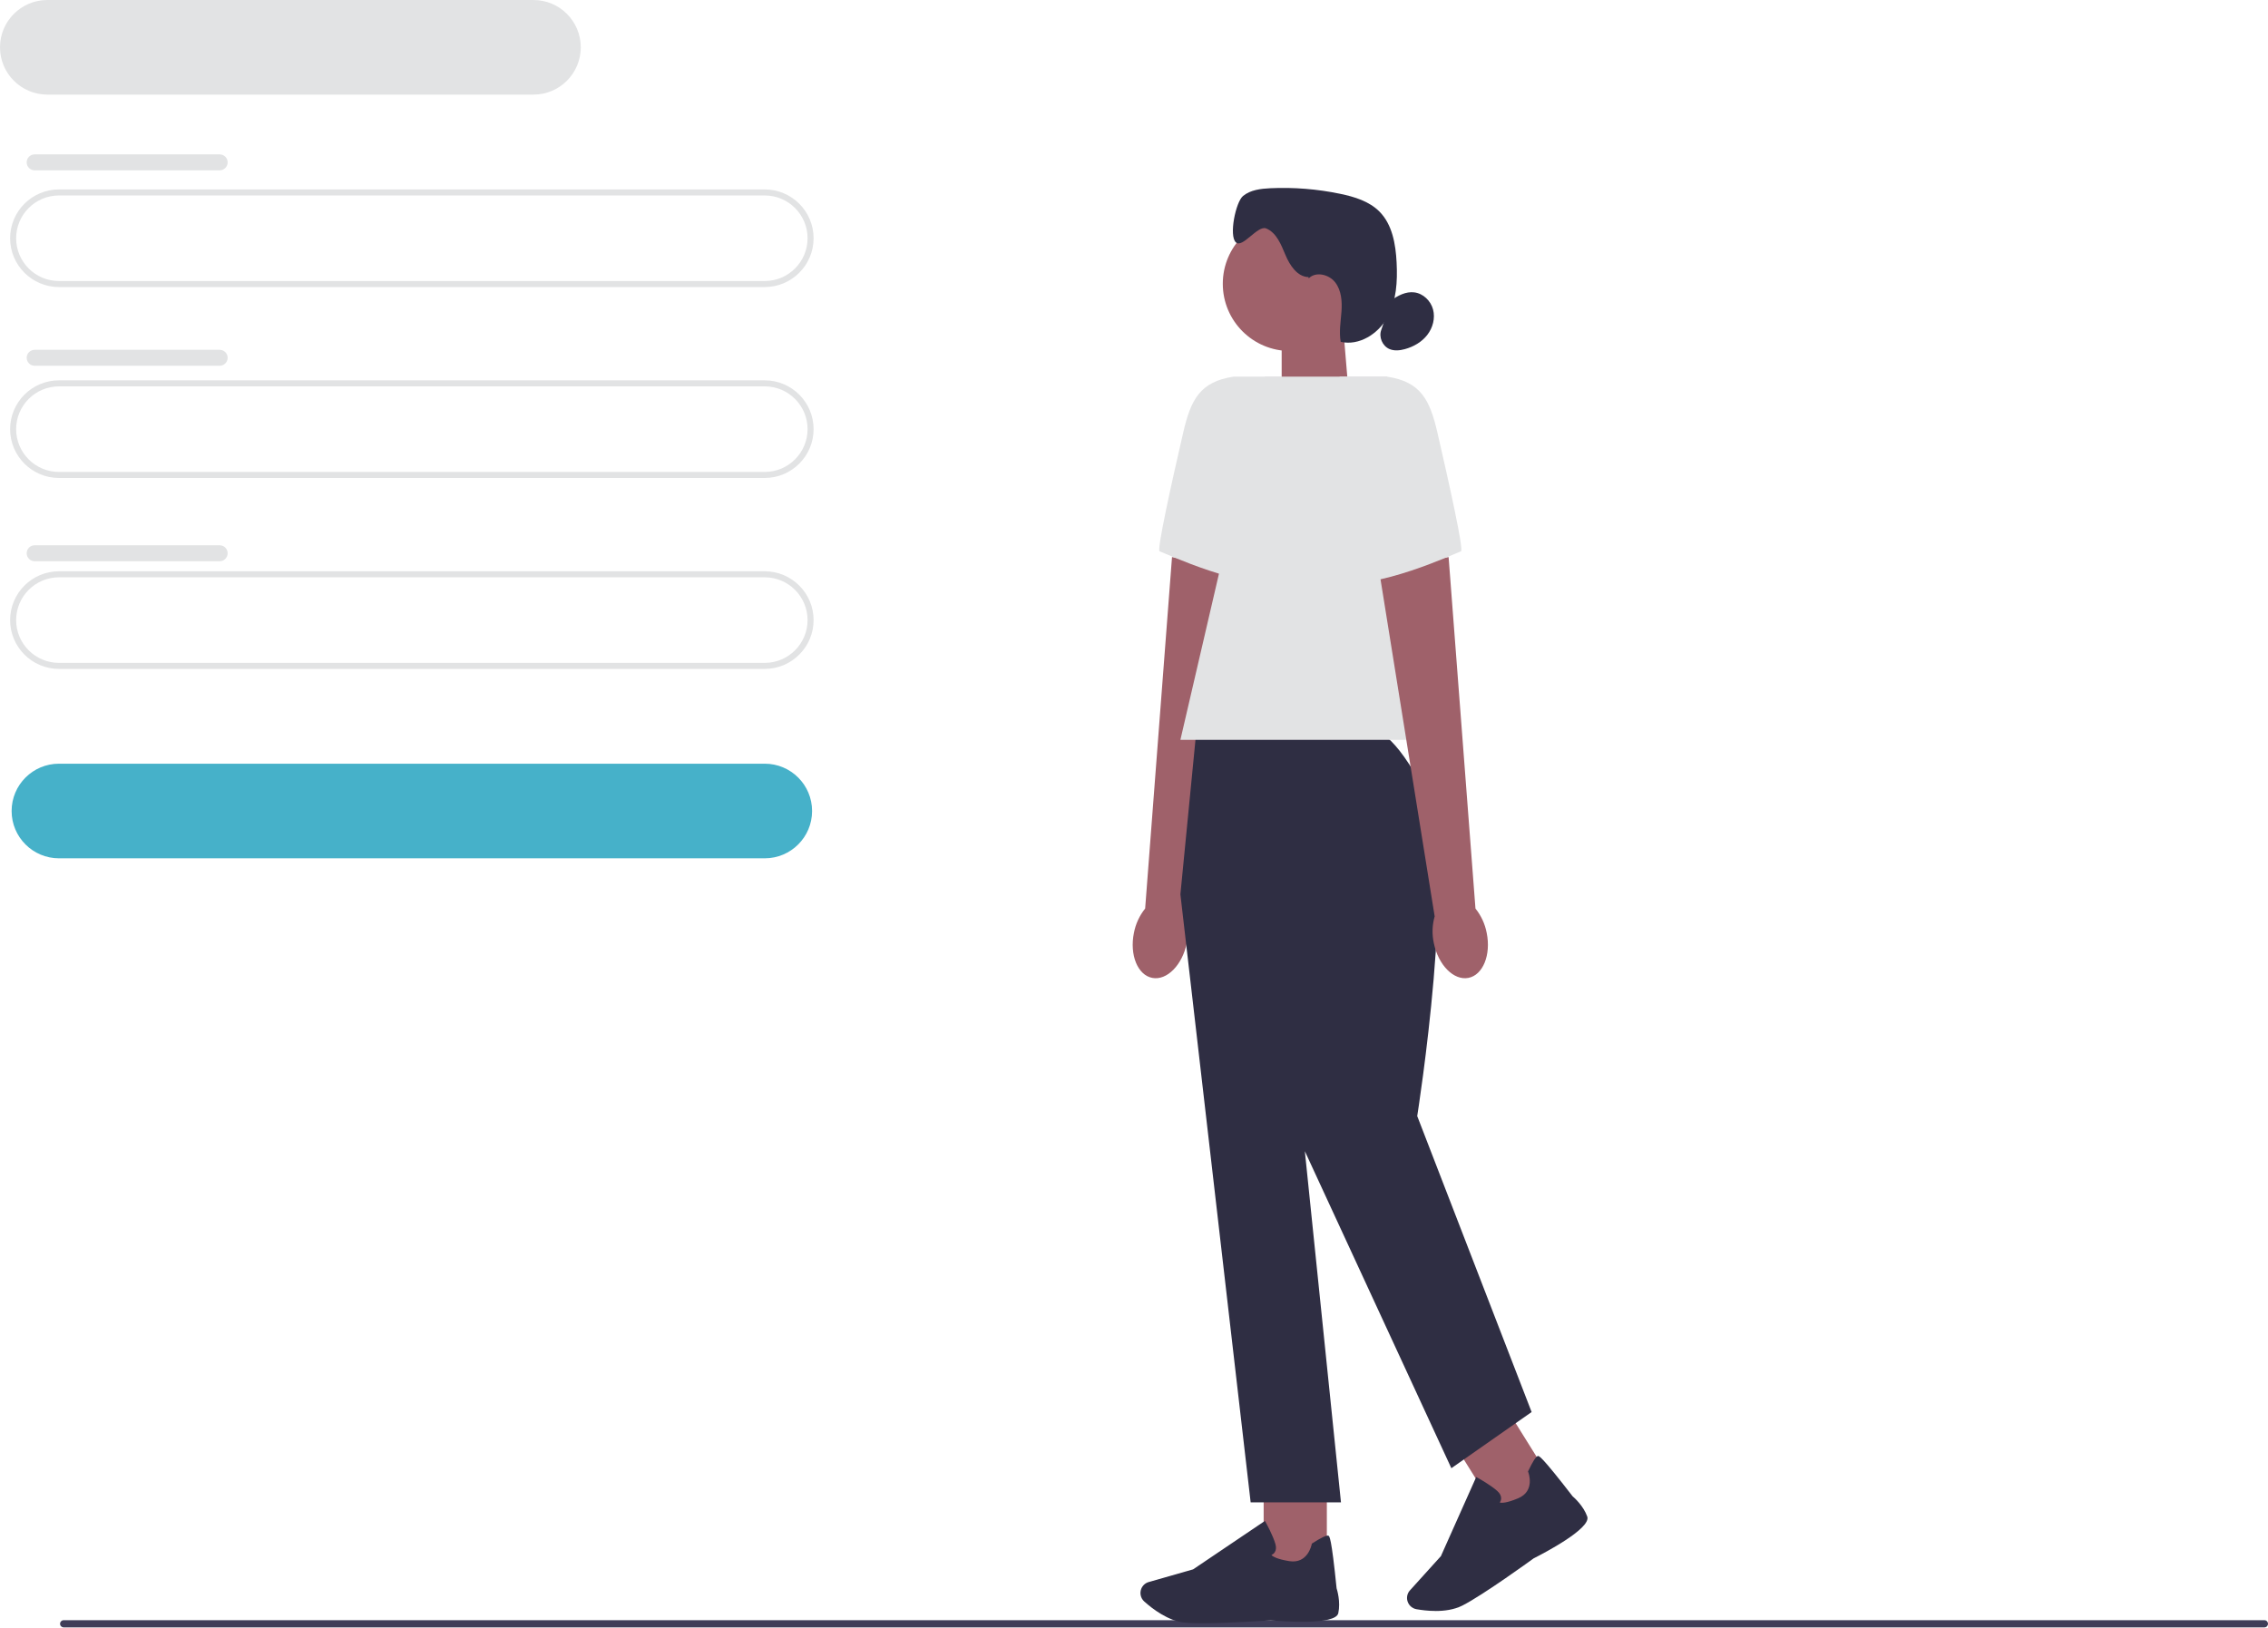
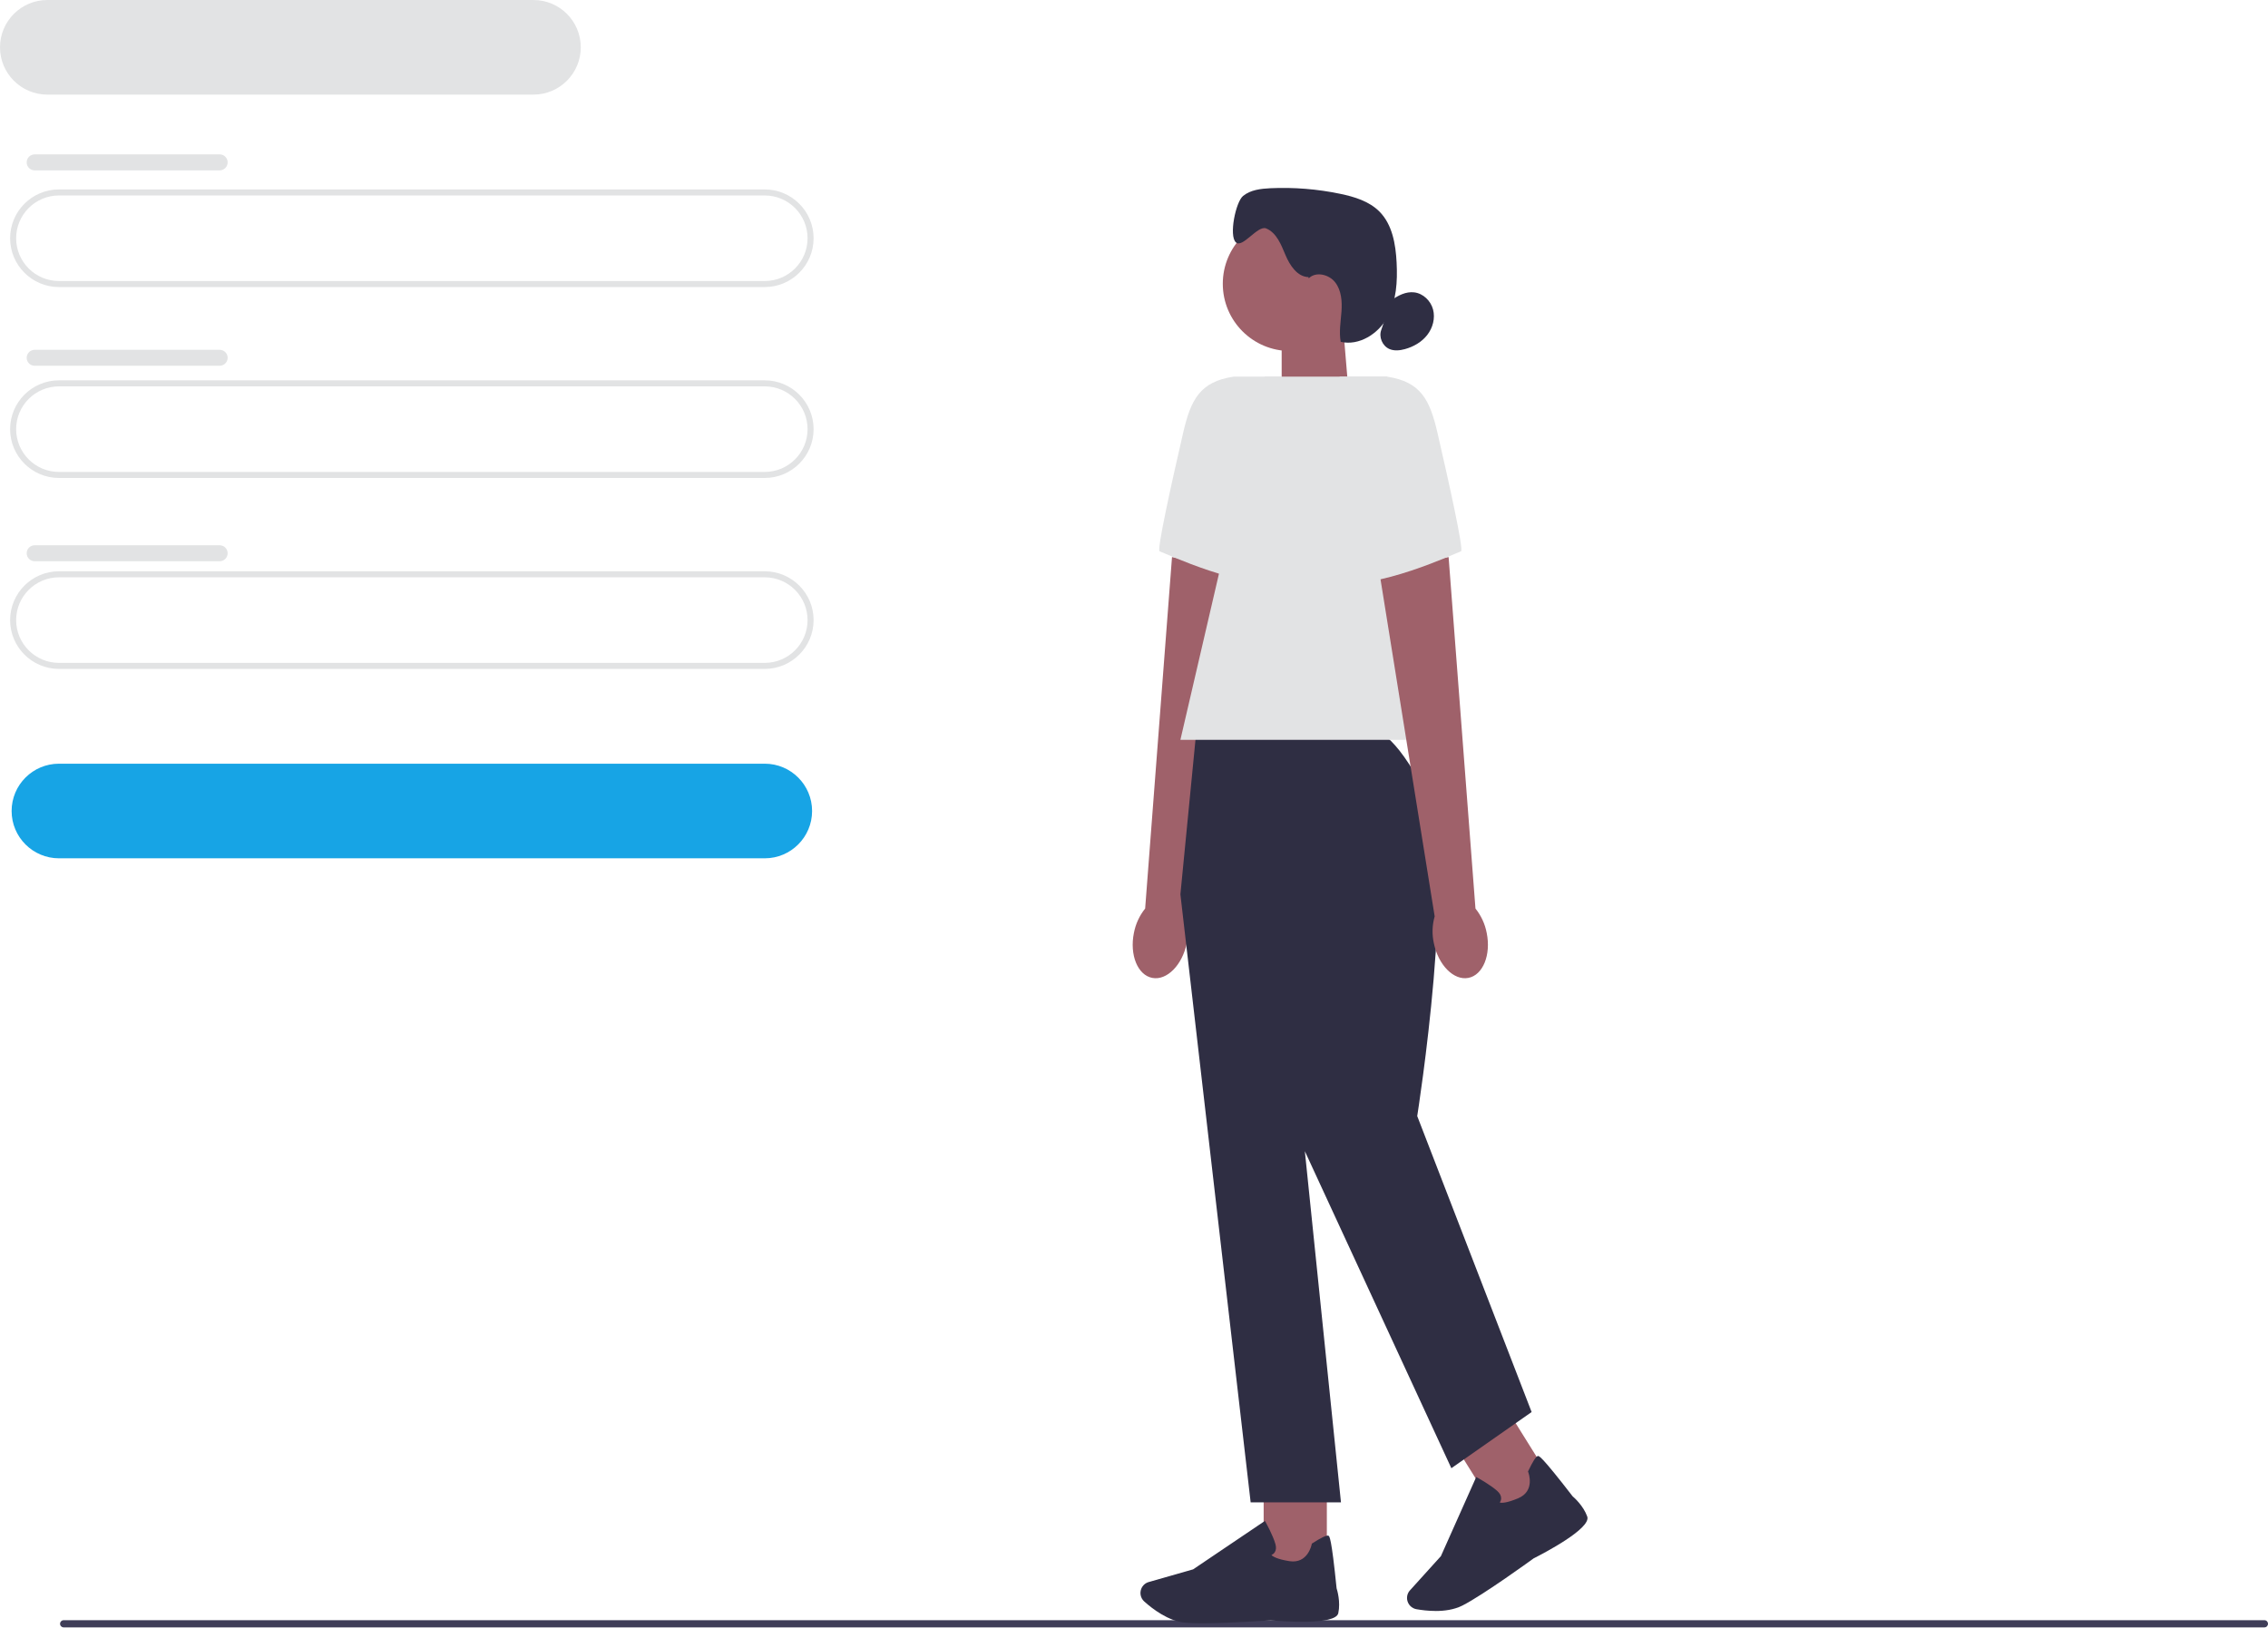
<svg xmlns="http://www.w3.org/2000/svg" width="751.57" height="539.42" viewBox="0 0 751.57 539.42">
  <path d="m19.9,538.23c0,.66.53,1.19,1.19,1.19h729.29c.66,0,1.19-.53,1.19-1.19s-.53-1.19-1.19-1.19H21.09c-.66,0-1.19.53-1.19,1.19Z" fill="#3f3d58" />
  <path d="m253.43,95.15H19.53c-8.92,0-16.18-7.26-16.18-16.18s7.26-16.18,16.18-16.18h233.9c8.92,0,16.18,7.26,16.18,16.18s-7.26,16.18-16.18,16.18ZM19.53,64.79c-7.82,0-14.18,6.36-14.18,14.18s6.36,14.18,14.18,14.18h233.9c7.82,0,14.18-6.36,14.18-14.18s-6.36-14.18-14.18-14.18H19.53Z" fill="#e2e3e4" />
-   <path d="m253.43,284.5H19.53c-8.65,0-15.68-7.03-15.68-15.68s7.03-15.68,15.68-15.68h233.9c8.65,0,15.68,7.03,15.68,15.68s-7.03,15.68-15.68,15.68Z" fill="#46b1c9" />
+   <path d="m253.43,284.5H19.53c-8.65,0-15.68-7.03-15.68-15.68s7.03-15.68,15.68-15.68h233.9c8.65,0,15.68,7.03,15.68,15.68s-7.03,15.68-15.68,15.68Z" fill="#17a4e5" />
  <path d="m176.78,31.36H15.68C7.03,31.36,0,24.33,0,15.68S7.03,0,15.68,0h161.1c8.65,0,15.68,7.03,15.68,15.68s-7.03,15.68-15.68,15.68Z" fill="#e2e3e4" />
  <path d="m253.43,158.43H19.53c-8.92,0-16.18-7.26-16.18-16.18s7.26-16.18,16.18-16.18h233.9c8.92,0,16.18,7.26,16.18,16.18s-7.26,16.18-16.18,16.18Zm-233.9-30.36c-7.82,0-14.18,6.36-14.18,14.18s6.36,14.18,14.18,14.18h233.9c7.82,0,14.18-6.36,14.18-14.18s-6.36-14.18-14.18-14.18H19.53Z" fill="#e2e3e4" />
  <path d="m253.43,221.72H19.53c-8.92,0-16.18-7.26-16.18-16.18s7.26-16.18,16.18-16.18h233.9c8.92,0,16.18,7.26,16.18,16.18s-7.26,16.18-16.18,16.18Zm-233.9-30.36c-7.82,0-14.18,6.36-14.18,14.18s6.36,14.18,14.18,14.18h233.9c7.82,0,14.18-6.36,14.18-14.18s-6.36-14.18-14.18-14.18H19.53Z" fill="#e2e3e4" />
-   <rect x="8.84" y="51.17" width="66.6" height="5.29" rx="2.65" ry="2.65" fill="#e2e3e4" />
-   <rect x="8.84" y="115.95" width="66.6" height="5.29" rx="2.65" ry="2.65" fill="#e2e3e4" />
-   <rect x="8.84" y="180.74" width="66.6" height="5.29" rx="2.65" ry="2.65" fill="#e2e3e4" />
+   <path d="m11.49,51.17h61.3c1.46,0,2.65,1.18,2.65,2.65h0c0,1.46-1.19,2.65-2.65,2.65H11.49c-1.46,0-2.65-1.18-2.65-2.65h0c0-1.46,1.19-2.65,2.65-2.65Z" fill="#e2e3e4" />
+   <path d="m11.49,115.95h61.3c1.46,0,2.65,1.18,2.65,2.64h0c0,1.46-1.19,2.65-2.65,2.65H11.49c-1.46,0-2.65-1.18-2.65-2.64h0c0-1.46,1.19-2.65,2.65-2.65Z" fill="#e2e3e4" />
+   <path d="m11.49,180.74h61.3c1.46,0,2.65,1.18,2.65,2.65h0c0,1.46-1.19,2.64-2.65,2.64H11.49c-1.46,0-2.65-1.18-2.65-2.65h0c0-1.46,1.19-2.64,2.65-2.64Z" fill="#e2e3e4" />
  <g>
    <polygon points="447.08 132.26 424.72 139.62 424.72 107.43 445.01 107.43 447.08 132.26" fill="#9f616a" />
    <circle cx="427.49" cy="94.06" r="22.28" fill="#9f616a" />
-     <path d="m433.61,91.85c-3.73-.11-6.18-3.88-7.63-7.32-1.45-3.44-2.94-7.39-6.4-8.81-2.83-1.16-7.82,6.69-10.05,4.6-2.33-2.18-.06-13.37,2.41-15.38,2.47-2.01,5.85-2.4,9.03-2.55,7.76-.36,15.57.27,23.18,1.86,4.71.98,9.55,2.46,12.95,5.86,4.3,4.32,5.4,10.83,5.71,16.92.32,6.23-.04,12.75-3.07,18.2-3.03,5.45-9.37,9.47-15.45,8.08-.61-3.3.01-6.69.25-10.05.23-3.35-.01-6.97-2.06-9.64-2.04-2.67-6.42-3.73-8.8-1.36" fill="#2f2e43" />
-     <path d="m461.02,99.57c2.23-1.63,4.9-3,7.64-2.66,2.96.36,5.47,2.8,6.23,5.69.76,2.89-.09,6.07-1.93,8.43-1.83,2.36-4.56,3.92-7.44,4.7-1.67.45-3.5.64-5.09-.04-2.34-1.01-3.61-4-2.69-6.38" fill="#2f2e43" />
+     <path d="m433.61,91.85c-3.73-.11-6.18-3.88-7.63-7.32s-2.94-7.39-6.4-8.81c-2.83-1.16-7.82,6.69-10.05,4.6-2.33-2.18-.06-13.37,2.41-15.38,2.47-2.01,5.85-2.4,9.03-2.55,7.76-.36,15.57.27,23.18,1.86,4.71.98,9.55,2.46,12.95,5.86,4.3,4.32,5.4,10.83,5.71,16.92.32,6.23-.04,12.75-3.07,18.2s-9.37,9.47-15.45,8.08c-.61-3.3.01-6.69.25-10.05.23-3.35-.01-6.97-2.06-9.64-2.04-2.67-6.42-3.73-8.8-1.36" fill="#2f2e43" />
+     <path d="m461.02,99.57c2.23-1.63,4.9-3,7.64-2.66,2.96.36,5.47,2.8,6.23,5.69s-.09,6.07-1.93,8.43c-1.83,2.36-4.56,3.92-7.44,4.7-1.67.45-3.5.64-5.09-.04-2.34-1.01-3.61-4-2.69-6.38" fill="#2f2e43" />
    <g>
-       <path id="uuid-7c51491a-a3f2-4b96-8a09-2fdcda15a35d-178" d="m375.76,309.2c-1.49,7.32,1.24,14.01,6.08,14.94,4.84.93,9.97-4.26,11.45-11.58.63-2.92.53-5.94-.29-8.82l18.43-114.75-23.05-4.34-8.9,116.5c-1.89,2.36-3.16,5.12-3.72,8.06h0Z" fill="#9f616a" />
-       <path d="m424.48,124.85h-15.73c-11.12,1.69-14.14,7.62-16.67,18.58-3.86,16.72-8.79,38.98-7.81,39.31,1.57.52,28.35,13.12,42,10.24l-1.79-68.13Z" fill="#e2e3e4" />
+       <path id="uuid-00bc58e7-734f-4d7c-a085-03c0cd267642-36" d="m375.76,309.2c-1.49,7.32,1.24,14.01,6.08,14.94s9.97-4.26,11.45-11.58c.63-2.92.53-5.94-.29-8.82l18.43-114.75-23.05-4.34-8.9,116.5c-1.89,2.36-3.16,5.12-3.72,8.06h0Z" fill="#9f616a" />
+       <path d="m424.48,124.85h-15.73c-11.12,1.69-14.14,7.62-16.67,18.58-3.86,16.72-8.79,38.98-7.81,39.31,1.57.52,28.35,13.12,42,10.24l-1.79-68.13h0Z" fill="#e2e3e4" />
    </g>
    <rect x="418.75" y="490.36" width="20.94" height="29.71" fill="#9f616a" />
-     <path d="m398.36,538.05c-2.2,0-4.16-.05-5.64-.19-5.56-.51-10.87-4.62-13.54-7.02-1.2-1.08-1.58-2.8-.96-4.28h0c.45-1.06,1.34-1.86,2.45-2.17l14.7-4.2,23.8-16.06.27.48c.1.18,2.44,4.39,3.22,7.23.3,1.08.22,1.98-.23,2.68-.31.48-.75.76-1.1.92.43.45,1.78,1.37,5.94,2.03,6.07.96,7.35-5.33,7.4-5.59l.04-.21.18-.12c2.89-1.86,4.67-2.71,5.28-2.53.38.11,1.02.31,2.75,17.44.17.54,1.38,4.48.56,8.25-.89,4.1-18.81,2.69-22.4,2.37-.1.01-13.52.97-22.71.97Z" fill="#2f2e43" />
+     <path d="m398.36,538.05c-2.2,0-4.16-.05-5.64-.19-5.56-.51-10.87-4.62-13.54-7.02-1.2-1.08-1.58-2.8-.96-4.28h0c.45-1.06,1.34-1.86,2.45-2.17l14.7-4.2,23.8-16.06.27.48c.1.18,2.44,4.39,3.22,7.23.3,1.08.22,1.98-.23,2.68-.31.48-.75.76-1.1.92.43.45,1.78,1.37,5.94,2.03,6.07.96,7.35-5.33,7.4-5.59l.04-.21.18-.12c2.89-1.86,4.67-2.71,5.28-2.53.38.11,1.02.31,2.75,17.44.17.54,1.38,4.48.56,8.25-.89,4.1-18.81,2.69-22.4,2.37-.1.01-13.52.97-22.71.97h0Z" fill="#2f2e43" />
    <rect x="487.82" y="470.31" width="20.94" height="29.71" transform="translate(-181.25 337.18) rotate(-31.95)" fill="#9f616a" />
-     <path d="m475.72,533.98c-2.46,0-4.72-.3-6.33-.58-1.58-.28-2.82-1.54-3.08-3.12h0c-.18-1.14.15-2.29.93-3.14l10.25-11.34,11.7-26.22.48.26c.18.1,4.39,2.43,6.56,4.43.83.76,1.24,1.57,1.22,2.4-.01.58-.23,1.04-.45,1.37.6.16,2.23.22,6.11-1.42,5.66-2.39,3.42-8.41,3.32-8.66l-.08-.2.09-.19c1.47-3.11,2.52-4.77,3.14-4.94.39-.11,1.03-.28,11.56,13.35.43.36,3.54,3.07,4.84,6.7,1.41,3.95-14.54,12.24-17.75,13.86-.1.08-16.79,12.21-23.65,15.66-2.72,1.37-5.94,1.79-8.87,1.79Z" fill="#2f2e43" />
-     <path d="m455.11,241.91h-58.63l-5.32,54.54,23.28,201.52h29.93l-11.97-116.39,48.55,105.08,26.6-18.62-37.91-98.1s13.54-85.46,2.9-106.75c-10.64-21.28-17.43-21.28-17.43-21.28Z" fill="#2f2e43" />
+     <path d="m475.72,533.98c-2.46,0-4.72-.3-6.33-.58-1.58-.28-2.82-1.54-3.08-3.12h0c-.18-1.14.15-2.29.93-3.14l10.25-11.34,11.7-26.22.48.26c.18.1,4.39,2.43,6.56,4.43.83.76,1.24,1.57,1.22,2.4-.01.58-.23,1.04-.45,1.37.6.16,2.23.22,6.11-1.42,5.66-2.39,3.42-8.41,3.32-8.66l-.08-.2.09-.19c1.47-3.11,2.52-4.77,3.14-4.94.39-.11,1.03-.28,11.56,13.35.43.36,3.54,3.07,4.84,6.7,1.41,3.95-14.54,12.24-17.75,13.86-.1.08-16.79,12.21-23.65,15.66-2.72,1.37-5.94,1.79-8.87,1.79h0Z" fill="#2f2e43" />
+     <path d="m455.11,241.91h-58.63l-5.32,54.54,23.28,201.52h29.93l-11.97-116.39,48.55,105.08,26.6-18.62-37.91-98.1s13.54-85.46,2.9-106.75c-10.64-21.28-17.43-21.28-17.43-21.28h0Z" fill="#2f2e43" />
    <polygon points="484.28 245.23 391.16 245.23 419.1 124.85 459.67 124.85 484.28 245.23" fill="#e2e3e4" />
-     <path id="uuid-407a3abe-f78b-4b20-8293-778f9eb8e749-179" d="m492.66,309.2c1.49,7.32-1.24,14.01-6.08,14.94-4.84.93-9.97-4.26-11.45-11.58-.63-2.92-.53-5.94.29-8.82l-18.43-114.75,23.05-4.34,8.9,116.5c1.89,2.36,3.16,5.12,3.72,8.06h0Z" fill="#9f616a" />
-     <path d="m443.94,124.85h15.73c11.12,1.69,14.14,7.62,16.67,18.58,3.86,16.72,8.79,38.98,7.81,39.31-1.57.52-28.35,13.12-42,10.24l1.79-68.13Z" fill="#e2e3e4" />
+     <path id="uuid-ece83039-1aa0-468e-a846-e0cb6ecd6032-37" d="m492.66,309.2c1.49,7.32-1.24,14.01-6.08,14.94s-9.97-4.26-11.45-11.58c-.63-2.92-.53-5.94.29-8.82l-18.43-114.75,23.05-4.34,8.9,116.5c1.89,2.36,3.16,5.12,3.72,8.06h0Z" fill="#9f616a" />
+     <path d="m443.94,124.85h15.73c11.12,1.69,14.14,7.62,16.67,18.58,3.86,16.72,8.79,38.98,7.81,39.31-1.57.52-28.35,13.12-42,10.24l1.79-68.13h0Z" fill="#e2e3e4" />
  </g>
</svg>
